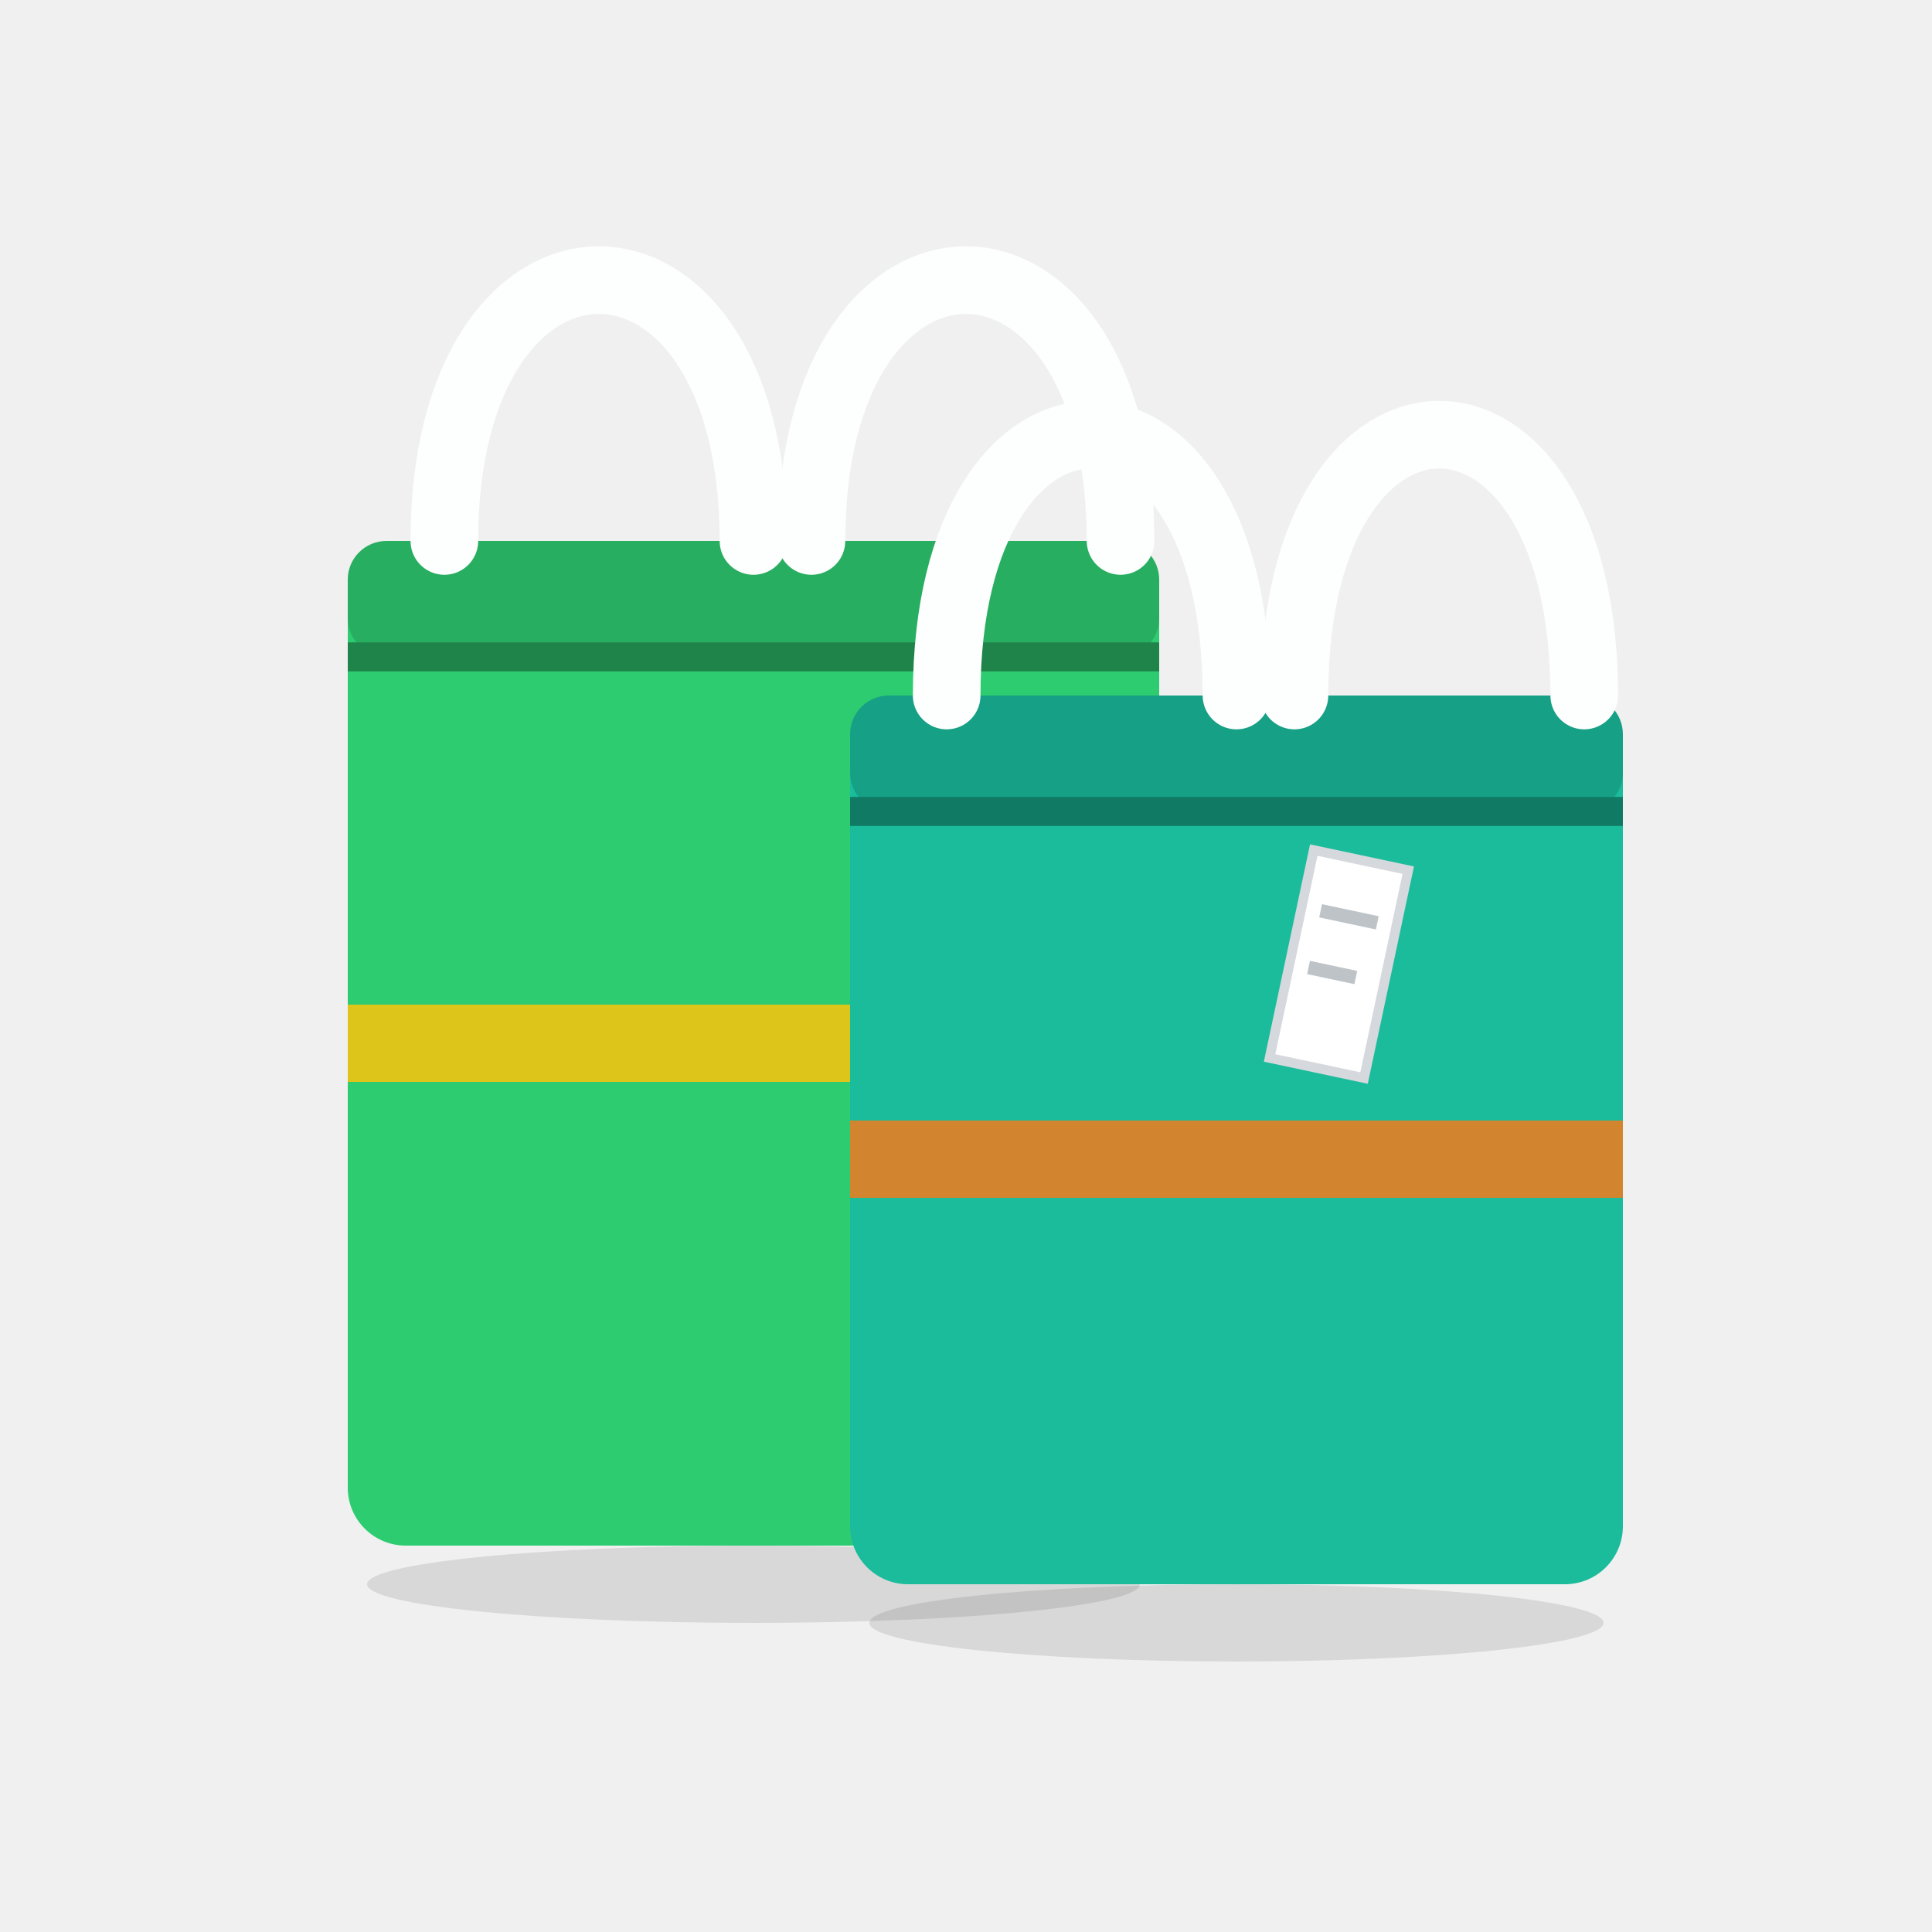
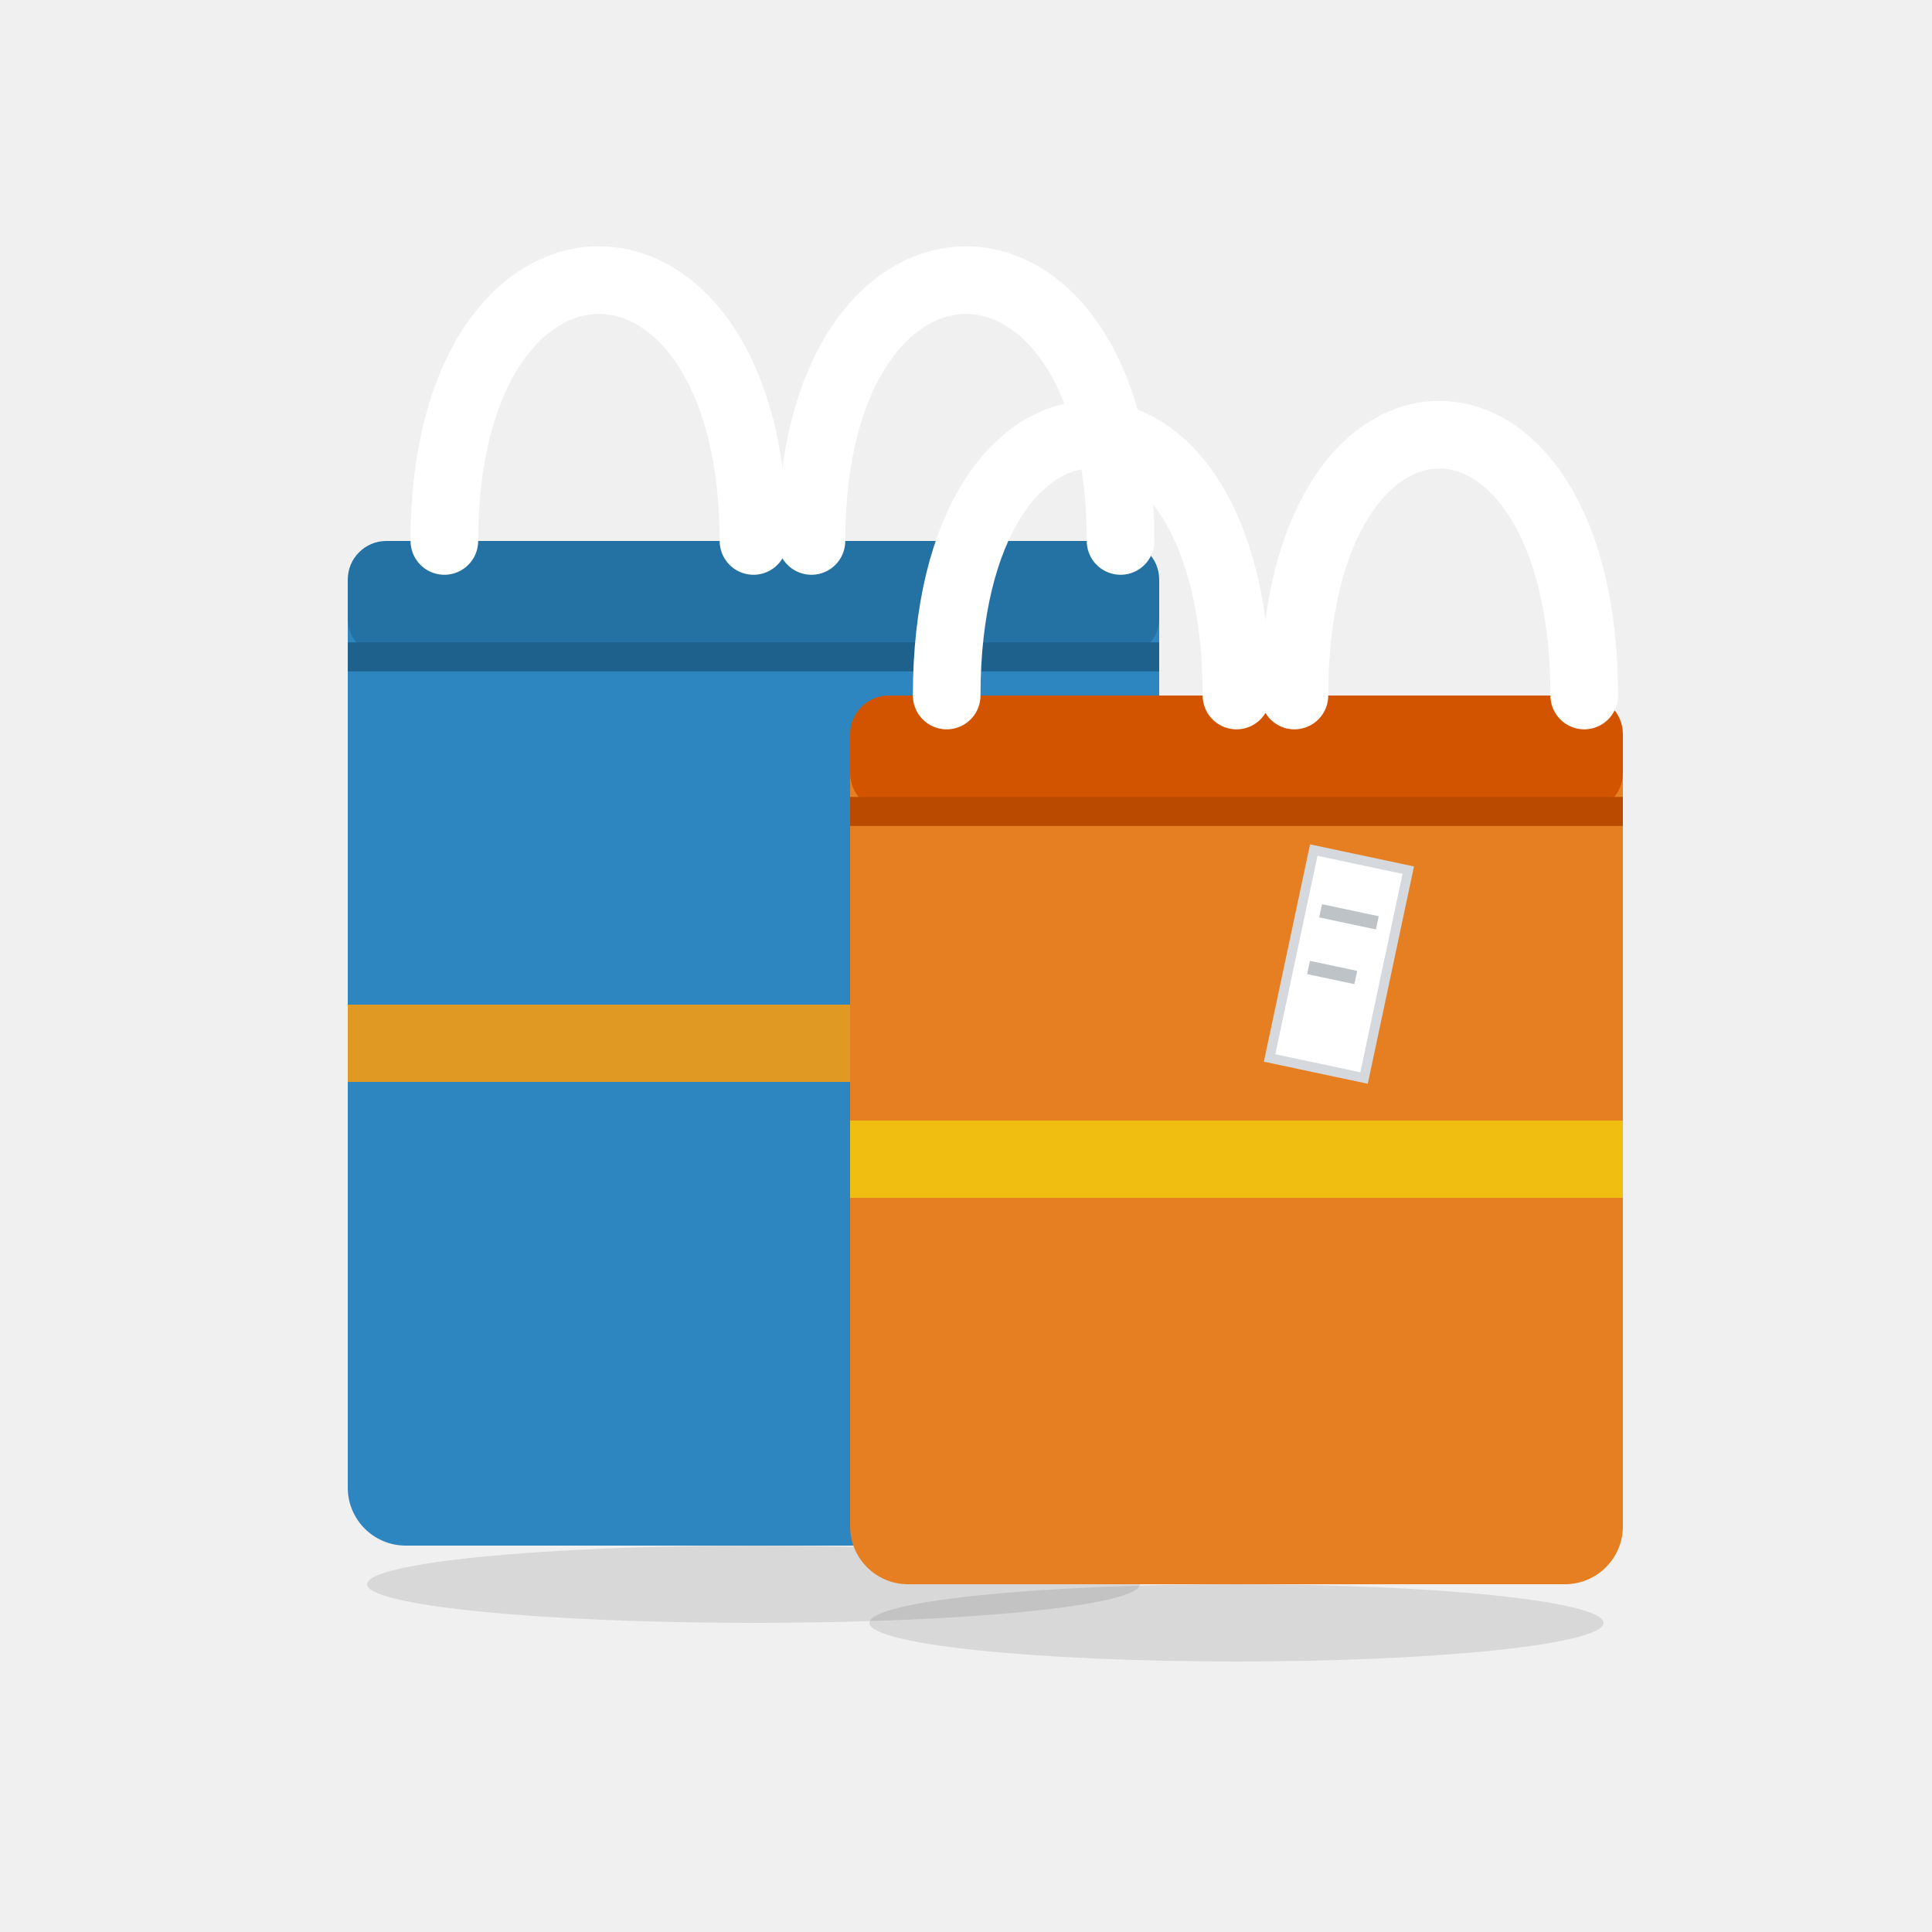
<svg xmlns="http://www.w3.org/2000/svg" viewBox="0 0 100 100" width="100" height="100">
  <g>
-     <rect x="18" y="28" width="42" height="52" rx="3" ry="3" fill="#2ECC71" />
-     <rect x="18" y="28" width="42" height="6" fill="#27AE60" rx="2" />
-     <line x1="18" y1="34" x2="60" y2="34" stroke="#1E8449" stroke-width="1.5" />
-     <rect x="18" y="52" width="42" height="4" fill="#F1C40F" opacity="0.9" />
+     <rect x="18" y="28" width="42" height="52" rx="3" ry="3" fill="#2E86C1" />
+     <rect x="18" y="28" width="42" height="6" fill="#2471A3" rx="2" />
+     <line x1="18" y1="34" x2="60" y2="34" stroke="#1F618D" stroke-width="1.5" />
+     <rect x="18" y="52" width="42" height="4" fill="#F39C12" opacity="0.9" />
    <ellipse cx="39" cy="82" rx="20" ry="2" fill="rgba(0,0,0,0.1)" />
  </g>
-   <path d="M23 28 C23 10, 39 10, 39 28" fill="none" stroke="#FDFEFE" stroke-width="3.5" stroke-linecap="round" />
-   <path d="M42 28 C42 10, 58 10, 58 28" fill="none" stroke="#FDFEFE" stroke-width="3.5" stroke-linecap="round" />
+   <path d="M23 28 C23 10, 39 10, 39 28" fill="none" stroke="#FFFFFF" stroke-width="3.5" stroke-linecap="round" />
+   <path d="M42 28 C42 10, 58 10, 58 28" fill="none" stroke="#FFFFFF" stroke-width="3.5" stroke-linecap="round" />
  <g>
-     <rect x="44" y="36" width="40" height="46" rx="3" ry="3" fill="#1ABC9C" />
-     <rect x="44" y="36" width="40" height="6" fill="#16A085" rx="2" />
-     <line x1="44" y1="42" x2="84" y2="42" stroke="#117A65" stroke-width="1.5" />
-     <rect x="44" y="58" width="40" height="4" fill="#E67E22" opacity="0.9" />
+     <rect x="44" y="36" width="40" height="46" rx="3" ry="3" fill="#E67E22" />
+     <rect x="44" y="36" width="40" height="6" fill="#D35400" rx="2" />
+     <line x1="44" y1="42" x2="84" y2="42" stroke="#BA4A00" stroke-width="1.5" />
+     <rect x="44" y="58" width="40" height="4" fill="#F1C40F" opacity="0.9" />
    <ellipse cx="64" cy="84" rx="19" ry="2" fill="rgba(0,0,0,0.1)" />
  </g>
-   <path d="M49 36 C49 18, 64 18, 64 36" fill="none" stroke="#FDFEFE" stroke-width="3.5" stroke-linecap="round" />
-   <path d="M67 36 C67 18, 82 18, 82 36" fill="none" stroke="#FDFEFE" stroke-width="3.5" stroke-linecap="round" />
+   <path d="M49 36 C49 18, 64 18, 64 36" fill="none" stroke="#FFFFFF" stroke-width="3.5" stroke-linecap="round" />
+   <path d="M67 36 C67 18, 82 18, 82 36" fill="none" stroke="#FFFFFF" stroke-width="3.5" stroke-linecap="round" />
  <g transform="translate(68, 44) rotate(12)">
    <rect x="0" y="0" width="5" height="11" fill="#FFFFFF" stroke="#D5D8DC" stroke-width="0.5" />
    <line x1="1" y1="3" x2="4" y2="3" stroke="#BDC3C7" stroke-width="0.7" />
    <line x1="1" y1="6" x2="3.5" y2="6" stroke="#BDC3C7" stroke-width="0.7" />
  </g>
</svg>
